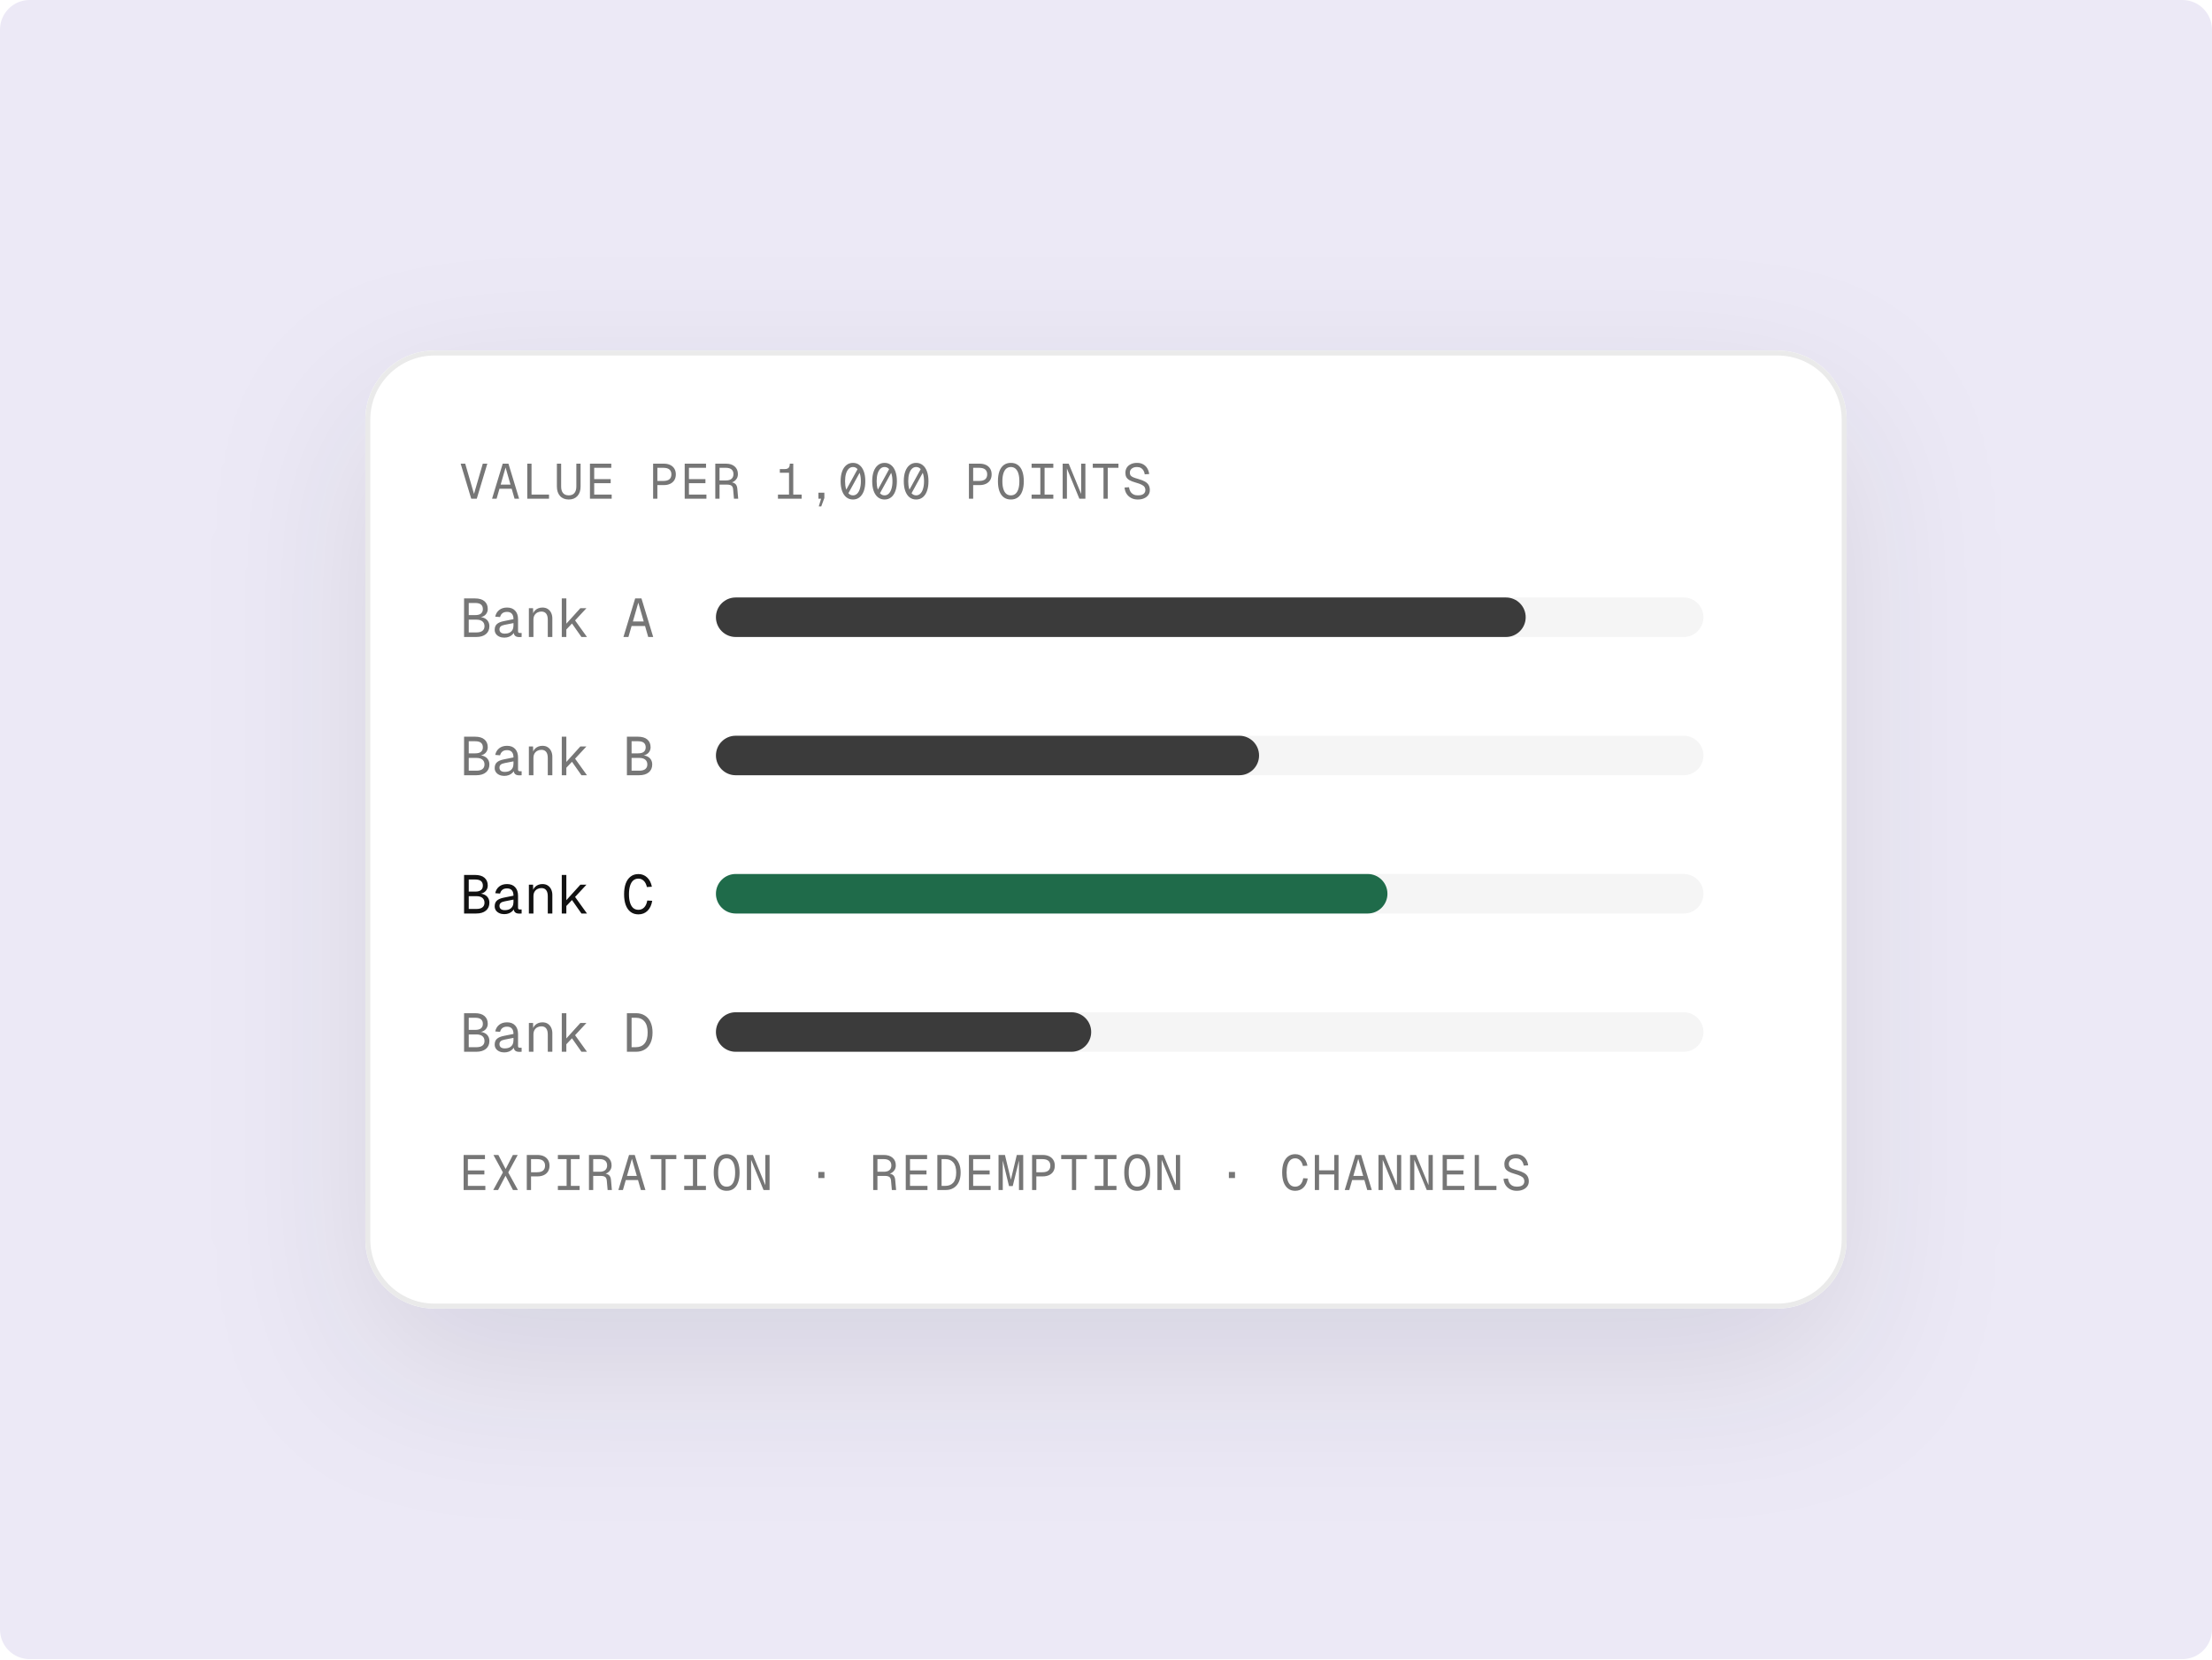
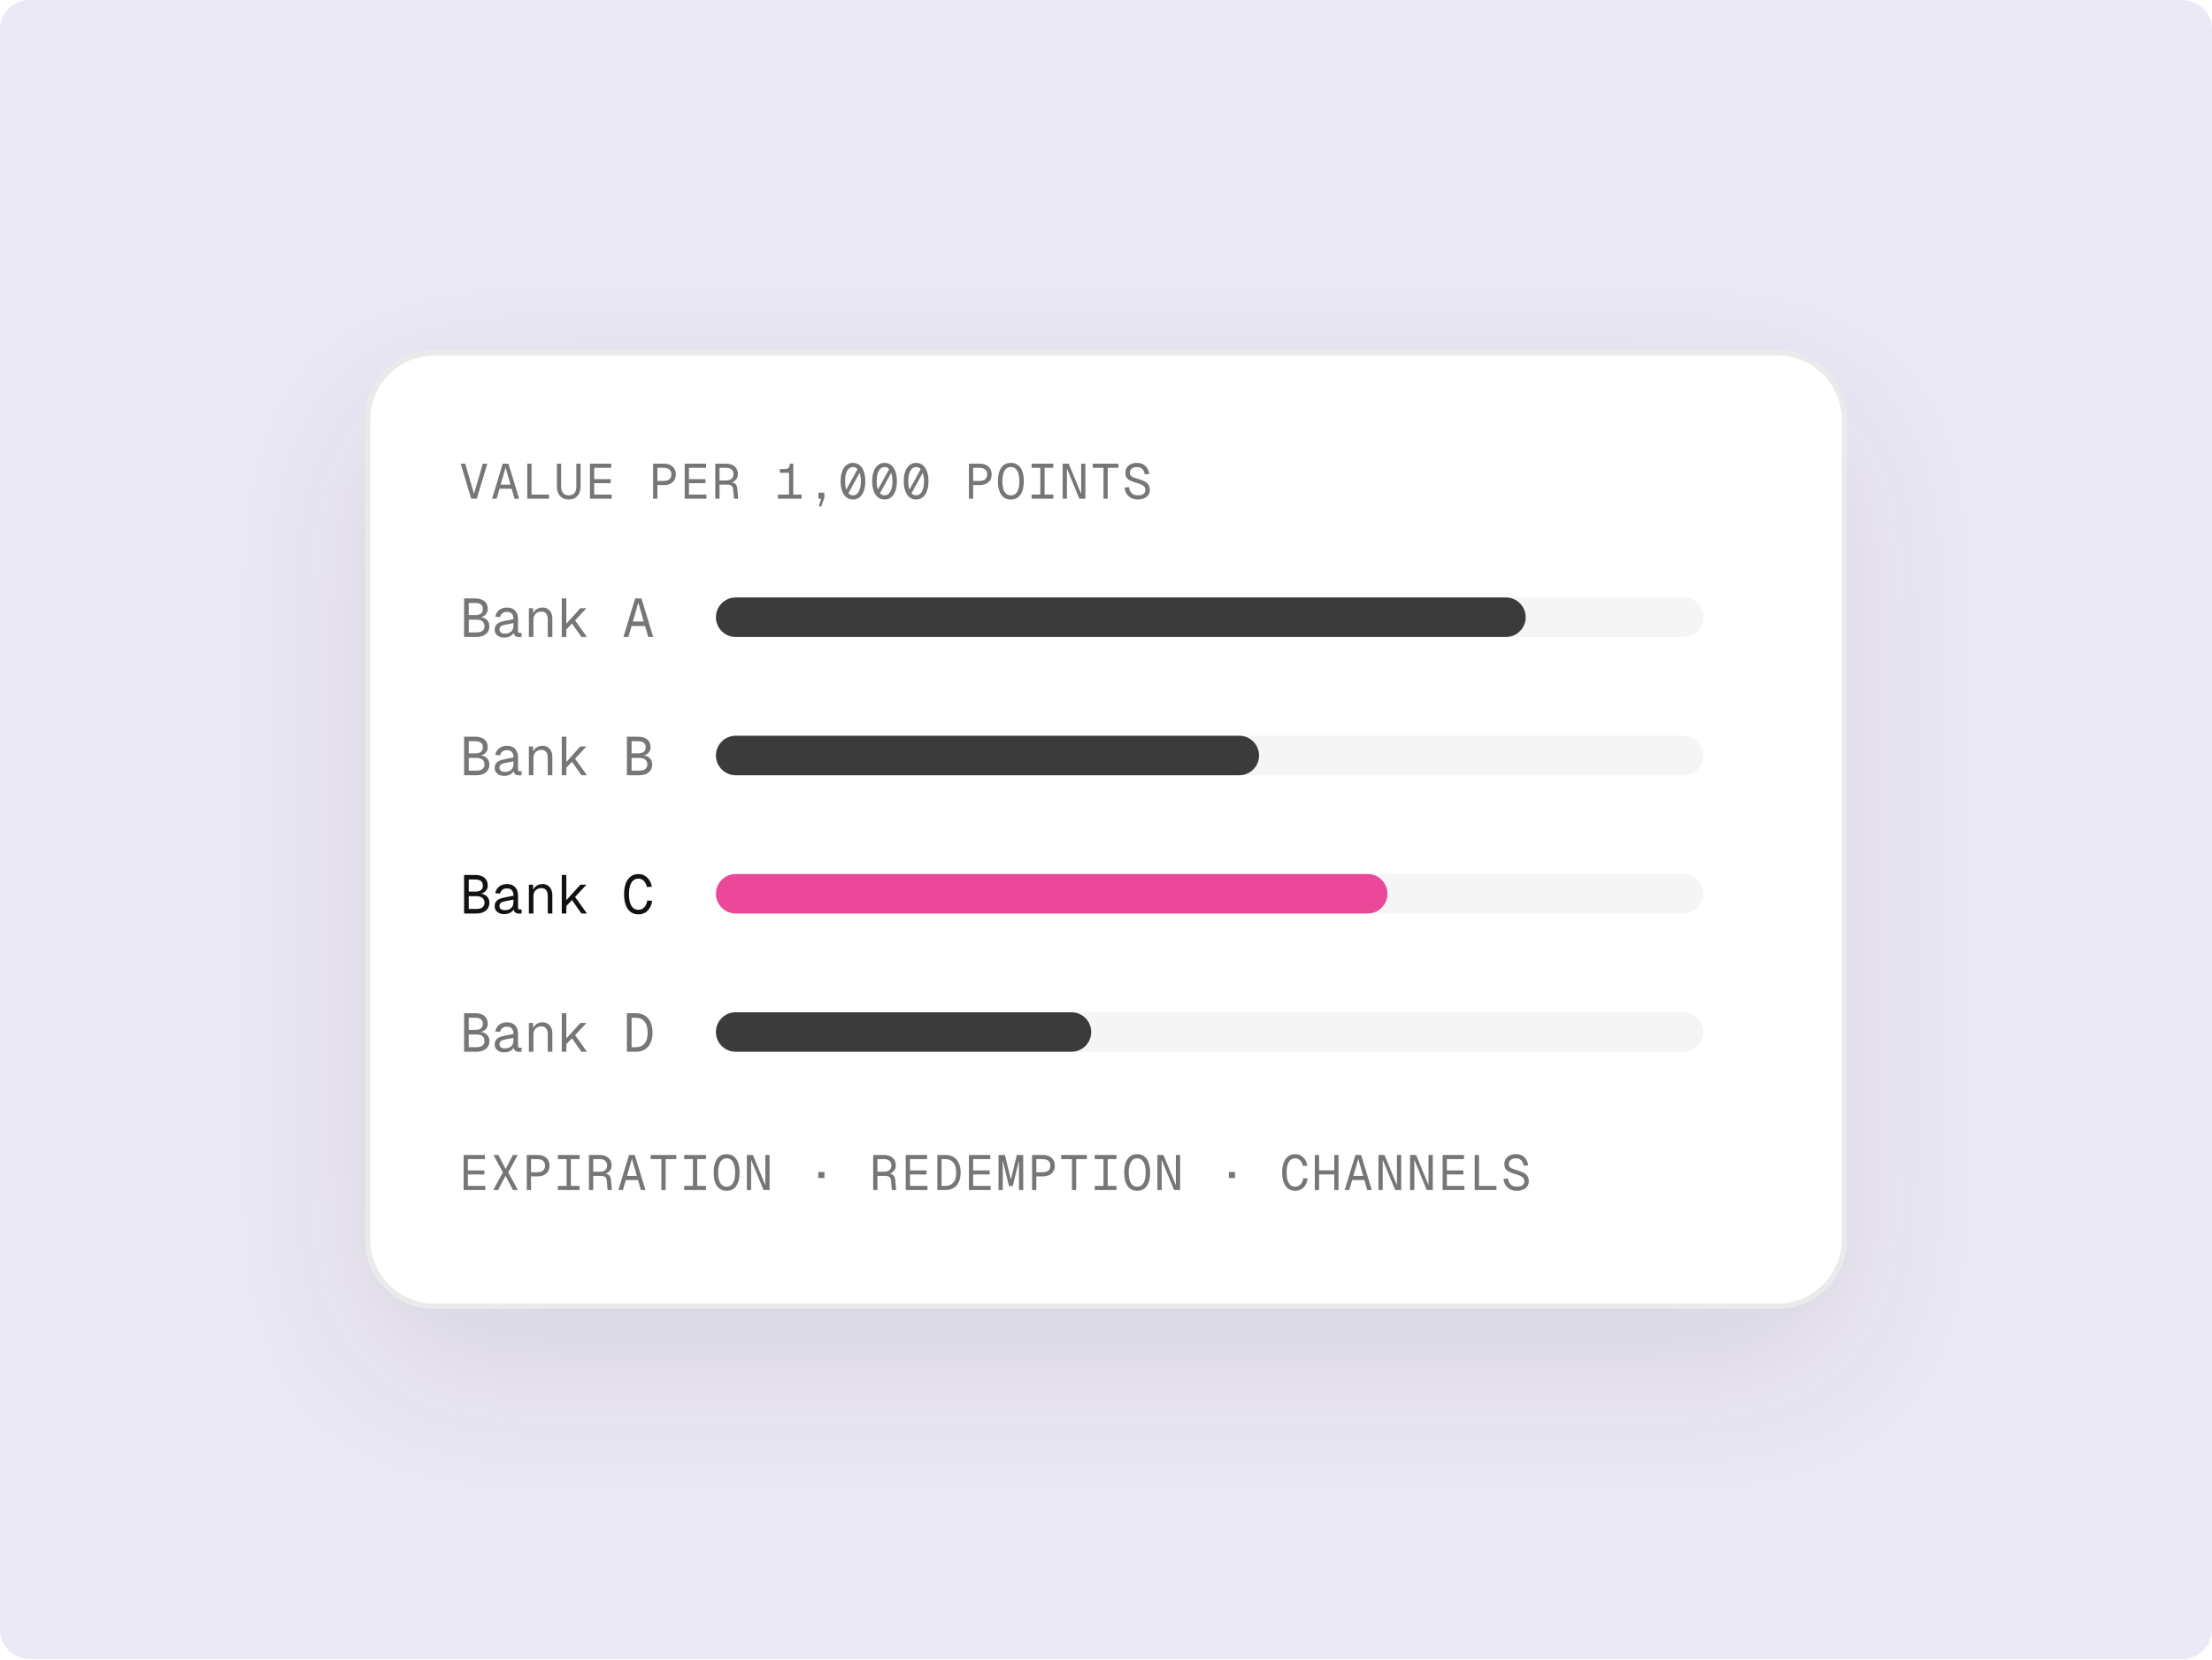
<svg xmlns="http://www.w3.org/2000/svg" width="448" height="336" viewBox="0 0 448 336" fill="none">
  <rect width="448" height="336" fill="#F5F5F5" />
  <g id="Otros proyectos Â· 4 â Log (compact list)">
    <rect width="1440" height="3281" transform="translate(-732 -773)" fill="white" />
    <g id="01 Professional work">
      <rect width="1440" height="1895" transform="translate(-732 -773)" fill="white" />
      <g id="Cover grid (masonry)">
        <g id="Column B">
          <g id="Project / HSBC Benefits Hub">
            <g id="Cover / HSBC Benefits Hub â benchmark (concept)">
              <rect width="448" height="336" rx="6" fill="#ECE9F6" />
              <g id="Benchmark card" filter="url(#filter0_d_134_1880)">
                <rect x="74" y="71" width="300" height="194" rx="14" fill="white" />
                <rect x="74.5" y="71.5" width="299" height="193" rx="13.5" stroke="#EAEAEA" />
                <path id="Value per 1,000 points" d="M95.44 101L93.3 93.9H94.22L96.12 100.44H95.88L97.78 93.9H98.7L96.56 101H95.44ZM99.656 101L101.816 93.9H102.976L105.136 101H104.216L102.396 94.68L100.576 101H99.656ZM100.746 98.98L101.046 98.14H103.746L104.046 98.98H100.746ZM106.792 101V93.9H107.652V100.6L107.222 100.16H111.192V101H106.792ZM115.188 101.16C114.442 101.16 113.855 100.923 113.428 100.45C113.002 99.977 112.788 99.333 112.788 98.52V93.9H113.648V98.52C113.648 99.107 113.778 99.553 114.038 99.86C114.305 100.167 114.688 100.32 115.188 100.32C115.688 100.32 116.068 100.167 116.328 99.86C116.595 99.553 116.728 99.107 116.728 98.52V93.9H117.588V98.52C117.588 99.333 117.375 99.977 116.948 100.45C116.522 100.923 115.935 101.16 115.188 101.16ZM119.484 101V93.9H123.804V94.74H120.344V97.03H123.684V97.85H120.344V100.16H123.884V101H119.484ZM132.277 101V93.9H134.437C134.93 93.9 135.36 93.987 135.727 94.16C136.093 94.333 136.377 94.583 136.577 94.91C136.777 95.23 136.877 95.617 136.877 96.07C136.877 96.523 136.777 96.913 136.577 97.24C136.377 97.56 136.093 97.807 135.727 97.98C135.36 98.153 134.93 98.24 134.437 98.24H133.137V101H132.277ZM133.137 97.4H134.337C134.897 97.4 135.31 97.287 135.577 97.06C135.843 96.827 135.977 96.497 135.977 96.07C135.977 95.637 135.843 95.307 135.577 95.08C135.31 94.853 134.897 94.74 134.337 94.74H133.137V97.4ZM138.673 101V93.9H142.993V94.74H139.533V97.03H142.873V97.85H139.533V100.16H143.073V101H138.673ZM144.869 101V93.9H147.029C147.775 93.9 148.365 94.09 148.799 94.47C149.232 94.843 149.449 95.36 149.449 96.02C149.449 96.353 149.372 96.65 149.219 96.91C149.065 97.163 148.869 97.363 148.629 97.51C148.389 97.657 148.142 97.74 147.889 97.76L147.849 97.64C148.322 97.667 148.675 97.78 148.909 97.98C149.149 98.18 149.289 98.507 149.329 98.96L149.509 101H148.649L148.479 99.07C148.459 98.85 148.405 98.673 148.319 98.54C148.239 98.4 148.109 98.3 147.929 98.24C147.755 98.173 147.515 98.14 147.209 98.14H145.729V101H144.869ZM145.729 97.3H147.029C147.522 97.3 147.899 97.19 148.159 96.97C148.419 96.743 148.549 96.427 148.549 96.02C148.549 95.607 148.419 95.29 148.159 95.07C147.899 94.85 147.522 94.74 147.029 94.74H145.729V97.3ZM159.801 101V95.74H157.941V95H158.901C159.154 95 159.358 94.963 159.511 94.89C159.671 94.817 159.784 94.7 159.851 94.54C159.924 94.38 159.961 94.167 159.961 93.9H160.661V101H159.801ZM157.561 101V100.16H162.361V101H157.561ZM165.827 102.56L166.297 101H165.757V99.78H166.957V100.86L166.327 102.56H165.827ZM170.953 99.98L173.753 94.88L174.553 94.92L171.753 100.02L170.953 99.98ZM172.753 101.16C172.24 101.16 171.793 101.01 171.413 100.71C171.04 100.41 170.753 99.983 170.553 99.43C170.353 98.877 170.253 98.22 170.253 97.46C170.253 96.693 170.353 96.033 170.553 95.48C170.753 94.927 171.04 94.5 171.413 94.2C171.793 93.893 172.24 93.74 172.753 93.74C173.273 93.74 173.72 93.893 174.093 94.2C174.466 94.5 174.753 94.927 174.953 95.48C175.153 96.033 175.253 96.693 175.253 97.46C175.253 98.22 175.153 98.877 174.953 99.43C174.753 99.983 174.466 100.41 174.093 100.71C173.72 101.01 173.273 101.16 172.753 101.16ZM172.753 100.32C173.086 100.32 173.37 100.203 173.603 99.97C173.843 99.737 174.026 99.407 174.153 98.98C174.286 98.547 174.353 98.04 174.353 97.46C174.353 96.867 174.286 96.357 174.153 95.93C174.026 95.497 173.843 95.163 173.603 94.93C173.37 94.697 173.086 94.58 172.753 94.58C172.426 94.58 172.143 94.697 171.903 94.93C171.663 95.163 171.476 95.497 171.343 95.93C171.216 96.357 171.153 96.867 171.153 97.46C171.153 98.04 171.216 98.547 171.343 98.98C171.476 99.407 171.663 99.737 171.903 99.97C172.143 100.203 172.426 100.32 172.753 100.32ZM177.349 99.98L180.149 94.88L180.949 94.92L178.149 100.02L177.349 99.98ZM179.149 101.16C178.636 101.16 178.189 101.01 177.809 100.71C177.436 100.41 177.149 99.983 176.949 99.43C176.749 98.877 176.649 98.22 176.649 97.46C176.649 96.693 176.749 96.033 176.949 95.48C177.149 94.927 177.436 94.5 177.809 94.2C178.189 93.893 178.636 93.74 179.149 93.74C179.669 93.74 180.116 93.893 180.489 94.2C180.863 94.5 181.149 94.927 181.349 95.48C181.549 96.033 181.649 96.693 181.649 97.46C181.649 98.22 181.549 98.877 181.349 99.43C181.149 99.983 180.863 100.41 180.489 100.71C180.116 101.01 179.669 101.16 179.149 101.16ZM179.149 100.32C179.483 100.32 179.766 100.203 179.999 99.97C180.239 99.737 180.423 99.407 180.549 98.98C180.683 98.547 180.749 98.04 180.749 97.46C180.749 96.867 180.683 96.357 180.549 95.93C180.423 95.497 180.239 95.163 179.999 94.93C179.766 94.697 179.483 94.58 179.149 94.58C178.823 94.58 178.539 94.697 178.299 94.93C178.059 95.163 177.873 95.497 177.739 95.93C177.613 96.357 177.549 96.867 177.549 97.46C177.549 98.04 177.613 98.547 177.739 98.98C177.873 99.407 178.059 99.737 178.299 99.97C178.539 100.203 178.823 100.32 179.149 100.32ZM183.745 99.98L186.545 94.88L187.345 94.92L184.545 100.02L183.745 99.98ZM185.545 101.16C185.032 101.16 184.585 101.01 184.205 100.71C183.832 100.41 183.545 99.983 183.345 99.43C183.145 98.877 183.045 98.22 183.045 97.46C183.045 96.693 183.145 96.033 183.345 95.48C183.545 94.927 183.832 94.5 184.205 94.2C184.585 93.893 185.032 93.74 185.545 93.74C186.065 93.74 186.512 93.893 186.885 94.2C187.259 94.5 187.545 94.927 187.745 95.48C187.945 96.033 188.045 96.693 188.045 97.46C188.045 98.22 187.945 98.877 187.745 99.43C187.545 99.983 187.259 100.41 186.885 100.71C186.512 101.01 186.065 101.16 185.545 101.16ZM185.545 100.32C185.879 100.32 186.162 100.203 186.395 99.97C186.635 99.737 186.819 99.407 186.945 98.98C187.079 98.547 187.145 98.04 187.145 97.46C187.145 96.867 187.079 96.357 186.945 95.93C186.819 95.497 186.635 95.163 186.395 94.93C186.162 94.697 185.879 94.58 185.545 94.58C185.219 94.58 184.935 94.697 184.695 94.93C184.455 95.163 184.269 95.497 184.135 95.93C184.009 96.357 183.945 96.867 183.945 97.46C183.945 98.04 184.009 98.547 184.135 98.98C184.269 99.407 184.455 99.737 184.695 99.97C184.935 100.203 185.219 100.32 185.545 100.32ZM196.238 101V93.9H198.398C198.891 93.9 199.321 93.987 199.688 94.16C200.054 94.333 200.338 94.583 200.538 94.91C200.738 95.23 200.838 95.617 200.838 96.07C200.838 96.523 200.738 96.913 200.538 97.24C200.338 97.56 200.054 97.807 199.688 97.98C199.321 98.153 198.891 98.24 198.398 98.24H197.098V101H196.238ZM197.098 97.4H198.298C198.858 97.4 199.271 97.287 199.538 97.06C199.804 96.827 199.938 96.497 199.938 96.07C199.938 95.637 199.804 95.307 199.538 95.08C199.271 94.853 198.858 94.74 198.298 94.74H197.098V97.4ZM204.734 101.16C204.174 101.16 203.697 101.017 203.304 100.73C202.917 100.443 202.62 100.023 202.414 99.47C202.214 98.917 202.114 98.247 202.114 97.46C202.114 96.66 202.214 95.983 202.414 95.43C202.62 94.877 202.917 94.457 203.304 94.17C203.697 93.883 204.174 93.74 204.734 93.74C205.294 93.74 205.767 93.883 206.154 94.17C206.547 94.457 206.844 94.877 207.044 95.43C207.25 95.983 207.354 96.66 207.354 97.46C207.354 98.247 207.25 98.917 207.044 99.47C206.844 100.023 206.547 100.443 206.154 100.73C205.767 101.017 205.294 101.16 204.734 101.16ZM204.734 100.32C205.1 100.32 205.41 100.213 205.664 100C205.924 99.78 206.12 99.457 206.254 99.03C206.387 98.603 206.454 98.08 206.454 97.46C206.454 96.84 206.387 96.317 206.254 95.89C206.12 95.457 205.924 95.13 205.664 94.91C205.41 94.69 205.1 94.58 204.734 94.58C204.367 94.58 204.054 94.69 203.794 94.91C203.54 95.13 203.347 95.457 203.214 95.89C203.08 96.317 203.014 96.84 203.014 97.46C203.014 98.08 203.08 98.603 203.214 99.03C203.347 99.457 203.54 99.78 203.794 100C204.054 100.213 204.367 100.32 204.734 100.32ZM208.93 101V100.16H210.7V94.74H208.93V93.9H213.33V94.74H211.56V100.16H213.33V101H208.93ZM215.226 101V93.9H216.446L218.966 100.02V93.9H219.826V101H218.606L216.086 94.88V101H215.226ZM223.492 101V94.74H221.322V93.9H226.522V94.74H224.352V101H223.492ZM230.428 101.16C229.928 101.16 229.485 101.057 229.098 100.85C228.711 100.643 228.401 100.36 228.168 100C227.935 99.633 227.798 99.21 227.758 98.73L228.658 98.67C228.705 99.023 228.805 99.323 228.958 99.57C229.118 99.817 229.321 100.003 229.568 100.13C229.821 100.257 230.115 100.32 230.448 100.32C230.781 100.32 231.061 100.28 231.288 100.2C231.515 100.113 231.685 99.99 231.798 99.83C231.918 99.663 231.978 99.467 231.978 99.24C231.978 99.013 231.925 98.817 231.818 98.65C231.718 98.477 231.525 98.317 231.238 98.17C230.958 98.023 230.541 97.873 229.988 97.72C229.495 97.58 229.095 97.427 228.788 97.26C228.488 97.093 228.268 96.89 228.128 96.65C227.995 96.41 227.928 96.113 227.928 95.76C227.928 95.36 228.021 95.01 228.208 94.71C228.401 94.403 228.675 94.167 229.028 94C229.381 93.827 229.801 93.74 230.288 93.74C230.775 93.74 231.191 93.84 231.538 94.04C231.885 94.233 232.158 94.5 232.358 94.84C232.565 95.18 232.695 95.567 232.748 96L231.848 96.06C231.808 95.773 231.725 95.52 231.598 95.3C231.471 95.073 231.298 94.897 231.078 94.77C230.858 94.643 230.588 94.58 230.268 94.58C229.828 94.58 229.478 94.687 229.218 94.9C228.958 95.107 228.828 95.38 228.828 95.72C228.828 95.94 228.875 96.123 228.968 96.27C229.068 96.41 229.241 96.537 229.488 96.65C229.735 96.757 230.081 96.873 230.528 97C231.108 97.16 231.568 97.34 231.908 97.54C232.255 97.74 232.501 97.98 232.648 98.26C232.801 98.533 232.878 98.867 232.878 99.26C232.878 99.633 232.775 99.963 232.568 100.25C232.361 100.537 232.075 100.76 231.708 100.92C231.341 101.08 230.915 101.16 230.428 101.16Z" fill="#767676" />
                <g id="Frame">
                  <path id="Bank A" d="M93.99 129V121.19H96.19C97.048 121.19 97.693 121.381 98.126 121.762C98.566 122.143 98.786 122.664 98.786 123.324C98.786 123.647 98.709 123.936 98.555 124.193C98.401 124.45 98.185 124.651 97.906 124.798C97.627 124.945 97.305 125.018 96.938 125.018V124.952C97.393 124.952 97.781 125.029 98.104 125.183C98.434 125.337 98.683 125.553 98.852 125.832C99.028 126.111 99.116 126.441 99.116 126.822C99.116 127.497 98.881 128.028 98.412 128.417C97.943 128.806 97.294 129 96.465 129H93.99ZM94.936 128.076H96.476C97.041 128.076 97.455 127.966 97.719 127.746C97.99 127.526 98.126 127.218 98.126 126.822C98.126 126.404 97.987 126.078 97.708 125.843C97.429 125.608 97.019 125.491 96.476 125.491H94.936V128.076ZM94.936 124.567H96.234C96.777 124.567 97.173 124.461 97.422 124.248C97.671 124.035 97.796 123.735 97.796 123.346C97.796 122.95 97.671 122.646 97.422 122.433C97.173 122.22 96.777 122.114 96.234 122.114H94.936V124.567ZM102.126 129.132C101.759 129.132 101.429 129.066 101.136 128.934C100.842 128.802 100.611 128.619 100.443 128.384C100.274 128.142 100.19 127.863 100.19 127.548C100.19 127.049 100.336 126.664 100.63 126.393C100.93 126.114 101.4 125.913 102.038 125.788L103.996 125.392C103.996 124.893 103.882 124.523 103.655 124.281C103.435 124.039 103.116 123.918 102.698 123.918C102.294 123.918 101.979 124.01 101.752 124.193C101.524 124.369 101.367 124.626 101.279 124.963L100.3 124.886C100.41 124.336 100.67 123.892 101.081 123.555C101.499 123.21 102.038 123.038 102.698 123.038C103.402 123.038 103.948 123.251 104.337 123.676C104.725 124.094 104.92 124.673 104.92 125.414V127.834C104.92 127.966 104.949 128.058 105.008 128.109C105.066 128.16 105.154 128.186 105.272 128.186H105.646V129C105.602 129.007 105.532 129.011 105.437 129.011C105.341 129.018 105.25 129.022 105.162 129.022C104.912 129.022 104.7 128.982 104.524 128.901C104.355 128.82 104.227 128.692 104.139 128.516C104.051 128.333 104.003 128.098 103.996 127.812H104.172C104.12 128.061 103.996 128.289 103.798 128.494C103.607 128.692 103.365 128.85 103.072 128.967C102.778 129.077 102.463 129.132 102.126 129.132ZM102.214 128.318C102.61 128.318 102.94 128.252 103.204 128.12C103.468 127.981 103.666 127.79 103.798 127.548C103.93 127.299 103.996 127.013 103.996 126.69V126.184L102.214 126.536C101.818 126.609 101.543 126.723 101.389 126.877C101.235 127.024 101.158 127.218 101.158 127.46C101.158 127.731 101.249 127.944 101.433 128.098C101.623 128.245 101.884 128.318 102.214 128.318ZM107.115 129V123.17H107.962L107.995 124.655L107.885 124.556C107.959 124.211 108.091 123.929 108.281 123.709C108.479 123.482 108.714 123.313 108.985 123.203C109.257 123.093 109.543 123.038 109.843 123.038C110.291 123.038 110.661 123.137 110.954 123.335C111.255 123.533 111.482 123.801 111.636 124.138C111.79 124.468 111.867 124.838 111.867 125.249V129H110.943V125.513C110.943 124.97 110.837 124.56 110.624 124.281C110.412 123.995 110.085 123.852 109.645 123.852C109.345 123.852 109.073 123.918 108.831 124.05C108.589 124.175 108.395 124.362 108.248 124.611C108.109 124.853 108.039 125.154 108.039 125.513V129H107.115ZM113.777 129V121.19H114.701V126.305L117.539 123.17H118.771L116.472 125.645L118.881 129H117.759L115.845 126.272L114.701 127.482V129H113.777ZM126.265 129L128.641 121.19H129.917L132.293 129H131.281L129.279 122.048L127.277 129H126.265ZM127.464 126.778L127.794 125.854H130.764L131.094 126.778H127.464Z" fill="#767676" />
                  <g id="Track">
                    <rect x="145" y="121" width="200" height="8" rx="4" fill="#F5F5F5" />
                    <rect id="Rectangle" opacity="0.82" x="145" y="121" width="164" height="8" rx="4" fill="#121212" />
                  </g>
                </g>
                <g id="Frame_2">
                  <path id="Bank B" d="M93.99 157V149.19H96.19C97.048 149.19 97.693 149.381 98.126 149.762C98.566 150.143 98.786 150.664 98.786 151.324C98.786 151.647 98.709 151.936 98.555 152.193C98.401 152.45 98.185 152.651 97.906 152.798C97.627 152.945 97.305 153.018 96.938 153.018V152.952C97.393 152.952 97.781 153.029 98.104 153.183C98.434 153.337 98.683 153.553 98.852 153.832C99.028 154.111 99.116 154.441 99.116 154.822C99.116 155.497 98.881 156.028 98.412 156.417C97.943 156.806 97.294 157 96.465 157H93.99ZM94.936 156.076H96.476C97.041 156.076 97.455 155.966 97.719 155.746C97.99 155.526 98.126 155.218 98.126 154.822C98.126 154.404 97.987 154.078 97.708 153.843C97.429 153.608 97.019 153.491 96.476 153.491H94.936V156.076ZM94.936 152.567H96.234C96.777 152.567 97.173 152.461 97.422 152.248C97.671 152.035 97.796 151.735 97.796 151.346C97.796 150.95 97.671 150.646 97.422 150.433C97.173 150.22 96.777 150.114 96.234 150.114H94.936V152.567ZM102.126 157.132C101.759 157.132 101.429 157.066 101.136 156.934C100.842 156.802 100.611 156.619 100.443 156.384C100.274 156.142 100.19 155.863 100.19 155.548C100.19 155.049 100.336 154.664 100.63 154.393C100.93 154.114 101.4 153.913 102.038 153.788L103.996 153.392C103.996 152.893 103.882 152.523 103.655 152.281C103.435 152.039 103.116 151.918 102.698 151.918C102.294 151.918 101.979 152.01 101.752 152.193C101.524 152.369 101.367 152.626 101.279 152.963L100.3 152.886C100.41 152.336 100.67 151.892 101.081 151.555C101.499 151.21 102.038 151.038 102.698 151.038C103.402 151.038 103.948 151.251 104.337 151.676C104.725 152.094 104.92 152.673 104.92 153.414V155.834C104.92 155.966 104.949 156.058 105.008 156.109C105.066 156.16 105.154 156.186 105.272 156.186H105.646V157C105.602 157.007 105.532 157.011 105.437 157.011C105.341 157.018 105.25 157.022 105.162 157.022C104.912 157.022 104.7 156.982 104.524 156.901C104.355 156.82 104.227 156.692 104.139 156.516C104.051 156.333 104.003 156.098 103.996 155.812H104.172C104.12 156.061 103.996 156.289 103.798 156.494C103.607 156.692 103.365 156.85 103.072 156.967C102.778 157.077 102.463 157.132 102.126 157.132ZM102.214 156.318C102.61 156.318 102.94 156.252 103.204 156.12C103.468 155.981 103.666 155.79 103.798 155.548C103.93 155.299 103.996 155.013 103.996 154.69V154.184L102.214 154.536C101.818 154.609 101.543 154.723 101.389 154.877C101.235 155.024 101.158 155.218 101.158 155.46C101.158 155.731 101.249 155.944 101.433 156.098C101.623 156.245 101.884 156.318 102.214 156.318ZM107.115 157V151.17H107.962L107.995 152.655L107.885 152.556C107.959 152.211 108.091 151.929 108.281 151.709C108.479 151.482 108.714 151.313 108.985 151.203C109.257 151.093 109.543 151.038 109.843 151.038C110.291 151.038 110.661 151.137 110.954 151.335C111.255 151.533 111.482 151.801 111.636 152.138C111.79 152.468 111.867 152.838 111.867 153.249V157H110.943V153.513C110.943 152.97 110.837 152.56 110.624 152.281C110.412 151.995 110.085 151.852 109.645 151.852C109.345 151.852 109.073 151.918 108.831 152.05C108.589 152.175 108.395 152.362 108.248 152.611C108.109 152.853 108.039 153.154 108.039 153.513V157H107.115ZM113.777 157V149.19H114.701V154.305L117.539 151.17H118.771L116.472 153.645L118.881 157H117.759L115.845 154.272L114.701 155.482V157H113.777ZM126.969 157V149.19H129.169C130.027 149.19 130.672 149.381 131.105 149.762C131.545 150.143 131.765 150.664 131.765 151.324C131.765 151.647 131.688 151.936 131.534 152.193C131.38 152.45 131.163 152.651 130.885 152.798C130.606 152.945 130.283 153.018 129.917 153.018V152.952C130.371 152.952 130.76 153.029 131.083 153.183C131.413 153.337 131.662 153.553 131.831 153.832C132.007 154.111 132.095 154.441 132.095 154.822C132.095 155.497 131.86 156.028 131.391 156.417C130.921 156.806 130.272 157 129.444 157H126.969ZM127.915 156.076H129.455C130.019 156.076 130.434 155.966 130.698 155.746C130.969 155.526 131.105 155.218 131.105 154.822C131.105 154.404 130.965 154.078 130.687 153.843C130.408 153.608 129.997 153.491 129.455 153.491H127.915V156.076ZM127.915 152.567H129.213C129.755 152.567 130.151 152.461 130.401 152.248C130.65 152.035 130.775 151.735 130.775 151.346C130.775 150.95 130.65 150.646 130.401 150.433C130.151 150.22 129.755 150.114 129.213 150.114H127.915V152.567Z" fill="#767676" />
                  <g id="Track_2">
                    <rect x="145" y="149" width="200" height="8" rx="4" fill="#F5F5F5" />
                    <rect id="Rectangle_2" opacity="0.82" x="145" y="149" width="110" height="8" rx="4" fill="#121212" />
                  </g>
                </g>
                <g id="Frame_3">
                  <path id="Bank C" d="M93.99 185V177.19H96.19C97.048 177.19 97.693 177.381 98.126 177.762C98.566 178.143 98.786 178.664 98.786 179.324C98.786 179.647 98.709 179.936 98.555 180.193C98.401 180.45 98.185 180.651 97.906 180.798C97.627 180.945 97.305 181.018 96.938 181.018V180.952C97.393 180.952 97.781 181.029 98.104 181.183C98.434 181.337 98.683 181.553 98.852 181.832C99.028 182.111 99.116 182.441 99.116 182.822C99.116 183.497 98.881 184.028 98.412 184.417C97.943 184.806 97.294 185 96.465 185H93.99ZM94.936 184.076H96.476C97.041 184.076 97.455 183.966 97.719 183.746C97.99 183.526 98.126 183.218 98.126 182.822C98.126 182.404 97.987 182.078 97.708 181.843C97.429 181.608 97.019 181.491 96.476 181.491H94.936V184.076ZM94.936 180.567H96.234C96.777 180.567 97.173 180.461 97.422 180.248C97.671 180.035 97.796 179.735 97.796 179.346C97.796 178.95 97.671 178.646 97.422 178.433C97.173 178.22 96.777 178.114 96.234 178.114H94.936V180.567ZM102.126 185.132C101.759 185.132 101.429 185.066 101.136 184.934C100.842 184.802 100.611 184.619 100.443 184.384C100.274 184.142 100.19 183.863 100.19 183.548C100.19 183.049 100.336 182.664 100.63 182.393C100.93 182.114 101.4 181.913 102.038 181.788L103.996 181.392C103.996 180.893 103.882 180.523 103.655 180.281C103.435 180.039 103.116 179.918 102.698 179.918C102.294 179.918 101.979 180.01 101.752 180.193C101.524 180.369 101.367 180.626 101.279 180.963L100.3 180.886C100.41 180.336 100.67 179.892 101.081 179.555C101.499 179.21 102.038 179.038 102.698 179.038C103.402 179.038 103.948 179.251 104.337 179.676C104.725 180.094 104.92 180.673 104.92 181.414V183.834C104.92 183.966 104.949 184.058 105.008 184.109C105.066 184.16 105.154 184.186 105.272 184.186H105.646V185C105.602 185.007 105.532 185.011 105.437 185.011C105.341 185.018 105.25 185.022 105.162 185.022C104.912 185.022 104.7 184.982 104.524 184.901C104.355 184.82 104.227 184.692 104.139 184.516C104.051 184.333 104.003 184.098 103.996 183.812H104.172C104.12 184.061 103.996 184.289 103.798 184.494C103.607 184.692 103.365 184.85 103.072 184.967C102.778 185.077 102.463 185.132 102.126 185.132ZM102.214 184.318C102.61 184.318 102.94 184.252 103.204 184.12C103.468 183.981 103.666 183.79 103.798 183.548C103.93 183.299 103.996 183.013 103.996 182.69V182.184L102.214 182.536C101.818 182.609 101.543 182.723 101.389 182.877C101.235 183.024 101.158 183.218 101.158 183.46C101.158 183.731 101.249 183.944 101.433 184.098C101.623 184.245 101.884 184.318 102.214 184.318ZM107.115 185V179.17H107.962L107.995 180.655L107.885 180.556C107.959 180.211 108.091 179.929 108.281 179.709C108.479 179.482 108.714 179.313 108.985 179.203C109.257 179.093 109.543 179.038 109.843 179.038C110.291 179.038 110.661 179.137 110.954 179.335C111.255 179.533 111.482 179.801 111.636 180.138C111.79 180.468 111.867 180.838 111.867 181.249V185H110.943V181.513C110.943 180.97 110.837 180.56 110.624 180.281C110.412 179.995 110.085 179.852 109.645 179.852C109.345 179.852 109.073 179.918 108.831 180.05C108.589 180.175 108.395 180.362 108.248 180.611C108.109 180.853 108.039 181.154 108.039 181.513V185H107.115ZM113.777 185V177.19H114.701V182.305L117.539 179.17H118.771L116.472 181.645L118.881 185H117.759L115.845 182.272L114.701 183.482V185H113.777ZM129.301 185.176C128.677 185.176 128.149 185.011 127.717 184.681C127.284 184.351 126.954 183.882 126.727 183.273C126.507 182.664 126.397 181.942 126.397 181.106C126.397 180.263 126.507 179.537 126.727 178.928C126.954 178.319 127.284 177.85 127.717 177.52C128.149 177.183 128.677 177.014 129.301 177.014C129.99 177.014 130.577 177.241 131.061 177.696C131.545 178.143 131.867 178.77 132.029 179.577L131.017 179.643C130.892 179.078 130.676 178.653 130.368 178.367C130.067 178.081 129.711 177.938 129.301 177.938C128.883 177.938 128.531 178.063 128.245 178.312C127.966 178.554 127.753 178.913 127.607 179.39C127.46 179.859 127.387 180.431 127.387 181.106C127.387 181.773 127.46 182.342 127.607 182.811C127.753 183.28 127.966 183.64 128.245 183.889C128.531 184.131 128.883 184.252 129.301 184.252C129.755 184.252 130.14 184.094 130.456 183.779C130.771 183.464 130.984 182.994 131.094 182.371L132.095 182.426C131.955 183.284 131.64 183.959 131.149 184.45C130.657 184.934 130.041 185.176 129.301 185.176Z" fill="#121212" />
                  <g id="Track_3">
                    <rect x="145" y="177" width="200" height="8" rx="4" fill="#F5F5F5" />
-                     <rect id="Rectangle_3" x="145" y="177" width="136" height="8" rx="4" fill="#1F6B4A" />
+                     <rect id="Rectangle_3" x="145" y="177" width="136" height="8" rx="4" fill="#EC4899" />
                  </g>
                </g>
                <g id="Frame_4">
                  <path id="Bank D" d="M93.99 213V205.19H96.19C97.048 205.19 97.693 205.381 98.126 205.762C98.566 206.143 98.786 206.664 98.786 207.324C98.786 207.647 98.709 207.936 98.555 208.193C98.401 208.45 98.185 208.651 97.906 208.798C97.627 208.945 97.305 209.018 96.938 209.018V208.952C97.393 208.952 97.781 209.029 98.104 209.183C98.434 209.337 98.683 209.553 98.852 209.832C99.028 210.111 99.116 210.441 99.116 210.822C99.116 211.497 98.881 212.028 98.412 212.417C97.943 212.806 97.294 213 96.465 213H93.99ZM94.936 212.076H96.476C97.041 212.076 97.455 211.966 97.719 211.746C97.99 211.526 98.126 211.218 98.126 210.822C98.126 210.404 97.987 210.078 97.708 209.843C97.429 209.608 97.019 209.491 96.476 209.491H94.936V212.076ZM94.936 208.567H96.234C96.777 208.567 97.173 208.461 97.422 208.248C97.671 208.035 97.796 207.735 97.796 207.346C97.796 206.95 97.671 206.646 97.422 206.433C97.173 206.22 96.777 206.114 96.234 206.114H94.936V208.567ZM102.126 213.132C101.759 213.132 101.429 213.066 101.136 212.934C100.842 212.802 100.611 212.619 100.443 212.384C100.274 212.142 100.19 211.863 100.19 211.548C100.19 211.049 100.336 210.664 100.63 210.393C100.93 210.114 101.4 209.913 102.038 209.788L103.996 209.392C103.996 208.893 103.882 208.523 103.655 208.281C103.435 208.039 103.116 207.918 102.698 207.918C102.294 207.918 101.979 208.01 101.752 208.193C101.524 208.369 101.367 208.626 101.279 208.963L100.3 208.886C100.41 208.336 100.67 207.892 101.081 207.555C101.499 207.21 102.038 207.038 102.698 207.038C103.402 207.038 103.948 207.251 104.337 207.676C104.725 208.094 104.92 208.673 104.92 209.414V211.834C104.92 211.966 104.949 212.058 105.008 212.109C105.066 212.16 105.154 212.186 105.272 212.186H105.646V213C105.602 213.007 105.532 213.011 105.437 213.011C105.341 213.018 105.25 213.022 105.162 213.022C104.912 213.022 104.7 212.982 104.524 212.901C104.355 212.82 104.227 212.692 104.139 212.516C104.051 212.333 104.003 212.098 103.996 211.812H104.172C104.12 212.061 103.996 212.289 103.798 212.494C103.607 212.692 103.365 212.85 103.072 212.967C102.778 213.077 102.463 213.132 102.126 213.132ZM102.214 212.318C102.61 212.318 102.94 212.252 103.204 212.12C103.468 211.981 103.666 211.79 103.798 211.548C103.93 211.299 103.996 211.013 103.996 210.69V210.184L102.214 210.536C101.818 210.609 101.543 210.723 101.389 210.877C101.235 211.024 101.158 211.218 101.158 211.46C101.158 211.731 101.249 211.944 101.433 212.098C101.623 212.245 101.884 212.318 102.214 212.318ZM107.115 213V207.17H107.962L107.995 208.655L107.885 208.556C107.959 208.211 108.091 207.929 108.281 207.709C108.479 207.482 108.714 207.313 108.985 207.203C109.257 207.093 109.543 207.038 109.843 207.038C110.291 207.038 110.661 207.137 110.954 207.335C111.255 207.533 111.482 207.801 111.636 208.138C111.79 208.468 111.867 208.838 111.867 209.249V213H110.943V209.513C110.943 208.97 110.837 208.56 110.624 208.281C110.412 207.995 110.085 207.852 109.645 207.852C109.345 207.852 109.073 207.918 108.831 208.05C108.589 208.175 108.395 208.362 108.248 208.611C108.109 208.853 108.039 209.154 108.039 209.513V213H107.115ZM113.777 213V205.19H114.701V210.305L117.539 207.17H118.771L116.472 209.645L118.881 213H117.759L115.845 210.272L114.701 211.482V213H113.777ZM126.969 213V205.19H128.817C129.491 205.19 130.078 205.344 130.577 205.652C131.083 205.953 131.471 206.396 131.743 206.983C132.021 207.562 132.161 208.27 132.161 209.106C132.161 209.942 132.021 210.65 131.743 211.229C131.471 211.808 131.083 212.248 130.577 212.549C130.078 212.85 129.491 213 128.817 213H126.969ZM127.915 212.076H128.762C129.524 212.076 130.115 211.83 130.533 211.339C130.958 210.84 131.171 210.096 131.171 209.106C131.171 208.116 130.958 207.372 130.533 206.873C130.115 206.367 129.524 206.114 128.762 206.114H127.915V212.076Z" fill="#767676" />
                  <g id="Track_4">
                    <rect x="145" y="205" width="200" height="8" rx="4" fill="#F5F5F5" />
                    <rect id="Rectangle_4" opacity="0.82" x="145" y="205" width="76" height="8" rx="4" fill="#121212" />
                  </g>
                </g>
                <path id="Expiration Â· redemption Â· channels" d="M93.9 241V233.9H98.22V234.74H94.76V237.03H98.1V237.85H94.76V240.16H98.3V241H93.9ZM99.896 241L101.856 237.43L99.936 233.9H100.936L102.406 236.75L103.876 233.9H104.856L102.936 237.44L104.896 241H103.896L102.386 238.11L100.876 241H99.896ZM106.692 241V233.9H108.852C109.346 233.9 109.776 233.987 110.142 234.16C110.509 234.333 110.792 234.583 110.992 234.91C111.192 235.23 111.292 235.617 111.292 236.07C111.292 236.523 111.192 236.913 110.992 237.24C110.792 237.56 110.509 237.807 110.142 237.98C109.776 238.153 109.346 238.24 108.852 238.24H107.552V241H106.692ZM107.552 237.4H108.752C109.312 237.4 109.726 237.287 109.992 237.06C110.259 236.827 110.392 236.497 110.392 236.07C110.392 235.637 110.259 235.307 109.992 235.08C109.726 234.853 109.312 234.74 108.752 234.74H107.552V237.4ZM112.988 241V240.16H114.758V234.74H112.988V233.9H117.388V234.74H115.618V240.16H117.388V241H112.988ZM119.284 241V233.9H121.444C122.191 233.9 122.781 234.09 123.214 234.47C123.648 234.843 123.864 235.36 123.864 236.02C123.864 236.353 123.788 236.65 123.634 236.91C123.481 237.163 123.284 237.363 123.044 237.51C122.804 237.657 122.558 237.74 122.304 237.76L122.264 237.64C122.738 237.667 123.091 237.78 123.324 237.98C123.564 238.18 123.704 238.507 123.744 238.96L123.924 241H123.064L122.894 239.07C122.874 238.85 122.821 238.673 122.734 238.54C122.654 238.4 122.524 238.3 122.344 238.24C122.171 238.173 121.931 238.14 121.624 238.14H120.144V241H119.284ZM120.144 237.3H121.444C121.938 237.3 122.314 237.19 122.574 236.97C122.834 236.743 122.964 236.427 122.964 236.02C122.964 235.607 122.834 235.29 122.574 235.07C122.314 234.85 121.938 234.74 121.444 234.74H120.144V237.3ZM125.24 241L127.4 233.9H128.56L130.72 241H129.8L127.98 234.68L126.16 241H125.24ZM126.33 238.98L126.63 238.14H129.33L129.63 238.98H126.33ZM133.947 241V234.74H131.777V233.9H136.977V234.74H134.807V241H133.947ZM138.573 241V240.16H140.343V234.74H138.573V233.9H142.973V234.74H141.203V240.16H142.973V241H138.573ZM147.169 241.16C146.609 241.16 146.132 241.017 145.739 240.73C145.352 240.443 145.055 240.023 144.849 239.47C144.649 238.917 144.549 238.247 144.549 237.46C144.549 236.66 144.649 235.983 144.849 235.43C145.055 234.877 145.352 234.457 145.739 234.17C146.132 233.883 146.609 233.74 147.169 233.74C147.729 233.74 148.202 233.883 148.589 234.17C148.982 234.457 149.279 234.877 149.479 235.43C149.685 235.983 149.789 236.66 149.789 237.46C149.789 238.247 149.685 238.917 149.479 239.47C149.279 240.023 148.982 240.443 148.589 240.73C148.202 241.017 147.729 241.16 147.169 241.16ZM147.169 240.32C147.535 240.32 147.845 240.213 148.099 240C148.359 239.78 148.555 239.457 148.689 239.03C148.822 238.603 148.889 238.08 148.889 237.46C148.889 236.84 148.822 236.317 148.689 235.89C148.555 235.457 148.359 235.13 148.099 234.91C147.845 234.69 147.535 234.58 147.169 234.58C146.802 234.58 146.489 234.69 146.229 234.91C145.975 235.13 145.782 235.457 145.649 235.89C145.515 236.317 145.449 236.84 145.449 237.46C145.449 238.08 145.515 238.603 145.649 239.03C145.782 239.457 145.975 239.78 146.229 240C146.489 240.213 146.802 240.32 147.169 240.32ZM151.265 241V233.9H152.485L155.005 240.02V233.9H155.865V241H154.645L152.125 234.88V241H151.265ZM165.737 238.57V237.35H166.977V238.57H165.737ZM176.849 241V233.9H179.009C179.756 233.9 180.346 234.09 180.779 234.47C181.213 234.843 181.429 235.36 181.429 236.02C181.429 236.353 181.353 236.65 181.199 236.91C181.046 237.163 180.849 237.363 180.609 237.51C180.369 237.657 180.123 237.74 179.869 237.76L179.829 237.64C180.303 237.667 180.656 237.78 180.889 237.98C181.129 238.18 181.269 238.507 181.309 238.96L181.489 241H180.629L180.459 239.07C180.439 238.85 180.386 238.673 180.299 238.54C180.219 238.4 180.089 238.3 179.909 238.24C179.736 238.173 179.496 238.14 179.189 238.14H177.709V241H176.849ZM177.709 237.3H179.009C179.503 237.3 179.879 237.19 180.139 236.97C180.399 236.743 180.529 236.427 180.529 236.02C180.529 235.607 180.399 235.29 180.139 235.07C179.879 234.85 179.503 234.74 179.009 234.74H177.709V237.3ZM183.445 241V233.9H187.765V234.74H184.305V237.03H187.645V237.85H184.305V240.16H187.845V241H183.445ZM189.841 241V233.9H191.521C192.135 233.9 192.668 234.04 193.121 234.32C193.581 234.593 193.935 234.997 194.181 235.53C194.435 236.057 194.561 236.7 194.561 237.46C194.561 238.22 194.435 238.863 194.181 239.39C193.935 239.917 193.581 240.317 193.121 240.59C192.668 240.863 192.135 241 191.521 241H189.841ZM190.701 240.16H191.471C192.165 240.16 192.701 239.937 193.081 239.49C193.468 239.037 193.661 238.36 193.661 237.46C193.661 236.56 193.468 235.883 193.081 235.43C192.701 234.97 192.165 234.74 191.471 234.74H190.701V240.16ZM196.238 241V233.9H200.558V234.74H197.098V237.03H200.438V237.85H197.098V240.16H200.638V241H196.238ZM204.354 240.2L203.014 234.7H203.094V241H202.234V233.9H203.534L204.934 239.74H204.534L205.934 233.9H207.234V241H206.374V234.7H206.454L205.114 240.2H204.354ZM209.03 241V233.9H211.19C211.683 233.9 212.113 233.987 212.48 234.16C212.846 234.333 213.13 234.583 213.33 234.91C213.53 235.23 213.63 235.617 213.63 236.07C213.63 236.523 213.53 236.913 213.33 237.24C213.13 237.56 212.846 237.807 212.48 237.98C212.113 238.153 211.683 238.24 211.19 238.24H209.89V241H209.03ZM209.89 237.4H211.09C211.65 237.4 212.063 237.287 212.33 237.06C212.596 236.827 212.73 236.497 212.73 236.07C212.73 235.637 212.596 235.307 212.33 235.08C212.063 234.853 211.65 234.74 211.09 234.74H209.89V237.4ZM217.096 241V234.74H214.926V233.9H220.126V234.74H217.956V241H217.096ZM221.722 241V240.16H223.492V234.74H221.722V233.9H226.122V234.74H224.352V240.16H226.122V241H221.722ZM230.318 241.16C229.758 241.16 229.281 241.017 228.888 240.73C228.501 240.443 228.205 240.023 227.998 239.47C227.798 238.917 227.698 238.247 227.698 237.46C227.698 236.66 227.798 235.983 227.998 235.43C228.205 234.877 228.501 234.457 228.888 234.17C229.281 233.883 229.758 233.74 230.318 233.74C230.878 233.74 231.351 233.883 231.738 234.17C232.131 234.457 232.428 234.877 232.628 235.43C232.835 235.983 232.938 236.66 232.938 237.46C232.938 238.247 232.835 238.917 232.628 239.47C232.428 240.023 232.131 240.443 231.738 240.73C231.351 241.017 230.878 241.16 230.318 241.16ZM230.318 240.32C230.685 240.32 230.995 240.213 231.248 240C231.508 239.78 231.705 239.457 231.838 239.03C231.971 238.603 232.038 238.08 232.038 237.46C232.038 236.84 231.971 236.317 231.838 235.89C231.705 235.457 231.508 235.13 231.248 234.91C230.995 234.69 230.685 234.58 230.318 234.58C229.951 234.58 229.638 234.69 229.378 234.91C229.125 235.13 228.931 235.457 228.798 235.89C228.665 236.317 228.598 236.84 228.598 237.46C228.598 238.08 228.665 238.603 228.798 239.03C228.931 239.457 229.125 239.78 229.378 240C229.638 240.213 229.951 240.32 230.318 240.32ZM234.414 241V233.9H235.634L238.154 240.02V233.9H239.014V241H237.794L235.274 234.88V241H234.414ZM248.886 238.57V237.35H250.126V238.57H248.886ZM262.318 241.16C261.752 241.16 261.272 241.01 260.878 240.71C260.485 240.41 260.185 239.983 259.978 239.43C259.778 238.877 259.678 238.22 259.678 237.46C259.678 236.693 259.778 236.033 259.978 235.48C260.185 234.927 260.485 234.5 260.878 234.2C261.272 233.893 261.752 233.74 262.318 233.74C262.945 233.74 263.478 233.947 263.918 234.36C264.358 234.767 264.652 235.337 264.798 236.07L263.878 236.13C263.765 235.617 263.568 235.23 263.288 234.97C263.015 234.71 262.692 234.58 262.318 234.58C261.938 234.58 261.618 234.693 261.358 234.92C261.105 235.14 260.912 235.467 260.778 235.9C260.645 236.327 260.578 236.847 260.578 237.46C260.578 238.067 260.645 238.583 260.778 239.01C260.912 239.437 261.105 239.763 261.358 239.99C261.618 240.21 261.938 240.32 262.318 240.32C262.732 240.32 263.082 240.177 263.368 239.89C263.655 239.603 263.848 239.177 263.948 238.61L264.858 238.66C264.732 239.44 264.445 240.053 263.998 240.5C263.552 240.94 262.992 241.16 262.318 241.16ZM266.295 241V233.9H267.155V237.35L266.715 237.01H270.675L270.235 237.35V233.9H271.095V241H270.235V237.51L270.675 237.85H266.715L267.155 237.51V241H266.295ZM272.351 241L274.511 233.9H275.671L277.831 241H276.911L275.091 234.68L273.271 241H272.351ZM273.441 238.98L273.741 238.14H276.441L276.741 238.98H273.441ZM279.187 241V233.9H280.407L282.927 240.02V233.9H283.787V241H282.567L280.047 234.88V241H279.187ZM285.583 241V233.9H286.803L289.323 240.02V233.9H290.183V241H288.963L286.443 234.88V241H285.583ZM292.179 241V233.9H296.499V234.74H293.039V237.03H296.379V237.85H293.039V240.16H296.579V241H292.179ZM298.675 241V233.9H299.535V240.6L299.105 240.16H303.075V241H298.675ZM307.181 241.16C306.681 241.16 306.238 241.057 305.851 240.85C305.464 240.643 305.154 240.36 304.921 240C304.688 239.633 304.551 239.21 304.511 238.73L305.411 238.67C305.458 239.023 305.558 239.323 305.711 239.57C305.871 239.817 306.074 240.003 306.321 240.13C306.574 240.257 306.868 240.32 307.201 240.32C307.534 240.32 307.814 240.28 308.041 240.2C308.268 240.113 308.438 239.99 308.551 239.83C308.671 239.663 308.731 239.467 308.731 239.24C308.731 239.013 308.678 238.817 308.571 238.65C308.471 238.477 308.278 238.317 307.991 238.17C307.711 238.023 307.294 237.873 306.741 237.72C306.248 237.58 305.848 237.427 305.541 237.26C305.241 237.093 305.021 236.89 304.881 236.65C304.748 236.41 304.681 236.113 304.681 235.76C304.681 235.36 304.774 235.01 304.961 234.71C305.154 234.403 305.428 234.167 305.781 234C306.134 233.827 306.554 233.74 307.041 233.74C307.528 233.74 307.944 233.84 308.291 234.04C308.638 234.233 308.911 234.5 309.111 234.84C309.318 235.18 309.448 235.567 309.501 236L308.601 236.06C308.561 235.773 308.478 235.52 308.351 235.3C308.224 235.073 308.051 234.897 307.831 234.77C307.611 234.643 307.341 234.58 307.021 234.58C306.581 234.58 306.231 234.687 305.971 234.9C305.711 235.107 305.581 235.38 305.581 235.72C305.581 235.94 305.628 236.123 305.721 236.27C305.821 236.41 305.994 236.537 306.241 236.65C306.488 236.757 306.834 236.873 307.281 237C307.861 237.16 308.321 237.34 308.661 237.54C309.008 237.74 309.254 237.98 309.401 238.26C309.554 238.533 309.631 238.867 309.631 239.26C309.631 239.633 309.528 239.963 309.321 240.25C309.114 240.537 308.828 240.76 308.461 240.92C308.094 241.08 307.668 241.16 307.181 241.16Z" fill="#767676" />
              </g>
            </g>
          </g>
        </g>
      </g>
    </g>
  </g>
  <defs>
    <filter id="filter0_d_134_1880" x="42" y="51" width="364" height="258" filterUnits="userSpaceOnUse" color-interpolation-filters="sRGB">
      <feFlood flood-opacity="0" result="BackgroundImageFix" />
      <feColorMatrix in="SourceAlpha" type="matrix" values="0 0 0 0 0 0 0 0 0 0 0 0 0 0 0 0 0 0 127 0" result="hardAlpha" />
      <feOffset dy="12" />
      <feGaussianBlur stdDeviation="16" />
      <feColorMatrix type="matrix" values="0 0 0 0 0.07 0 0 0 0 0.08 0 0 0 0 0.1 0 0 0 0.1 0" />
      <feBlend mode="normal" in2="BackgroundImageFix" result="effect1_dropShadow_134_1880" />
      <feBlend mode="normal" in="SourceGraphic" in2="effect1_dropShadow_134_1880" result="shape" />
    </filter>
  </defs>
</svg>
